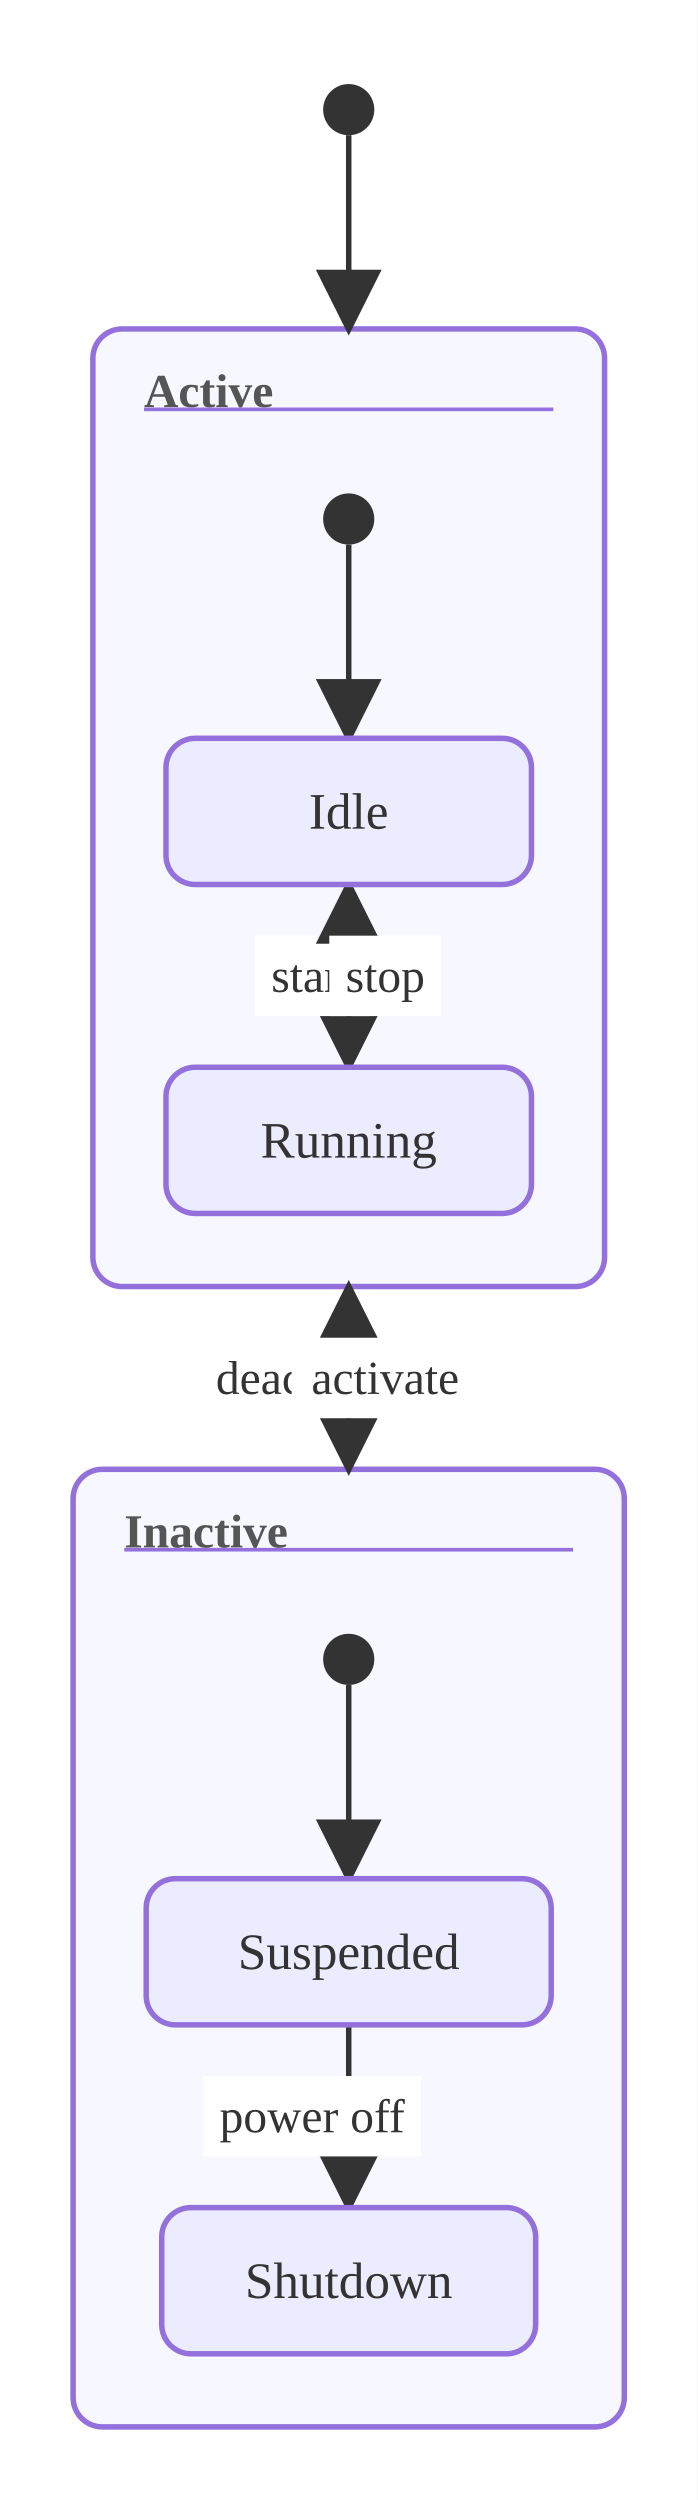
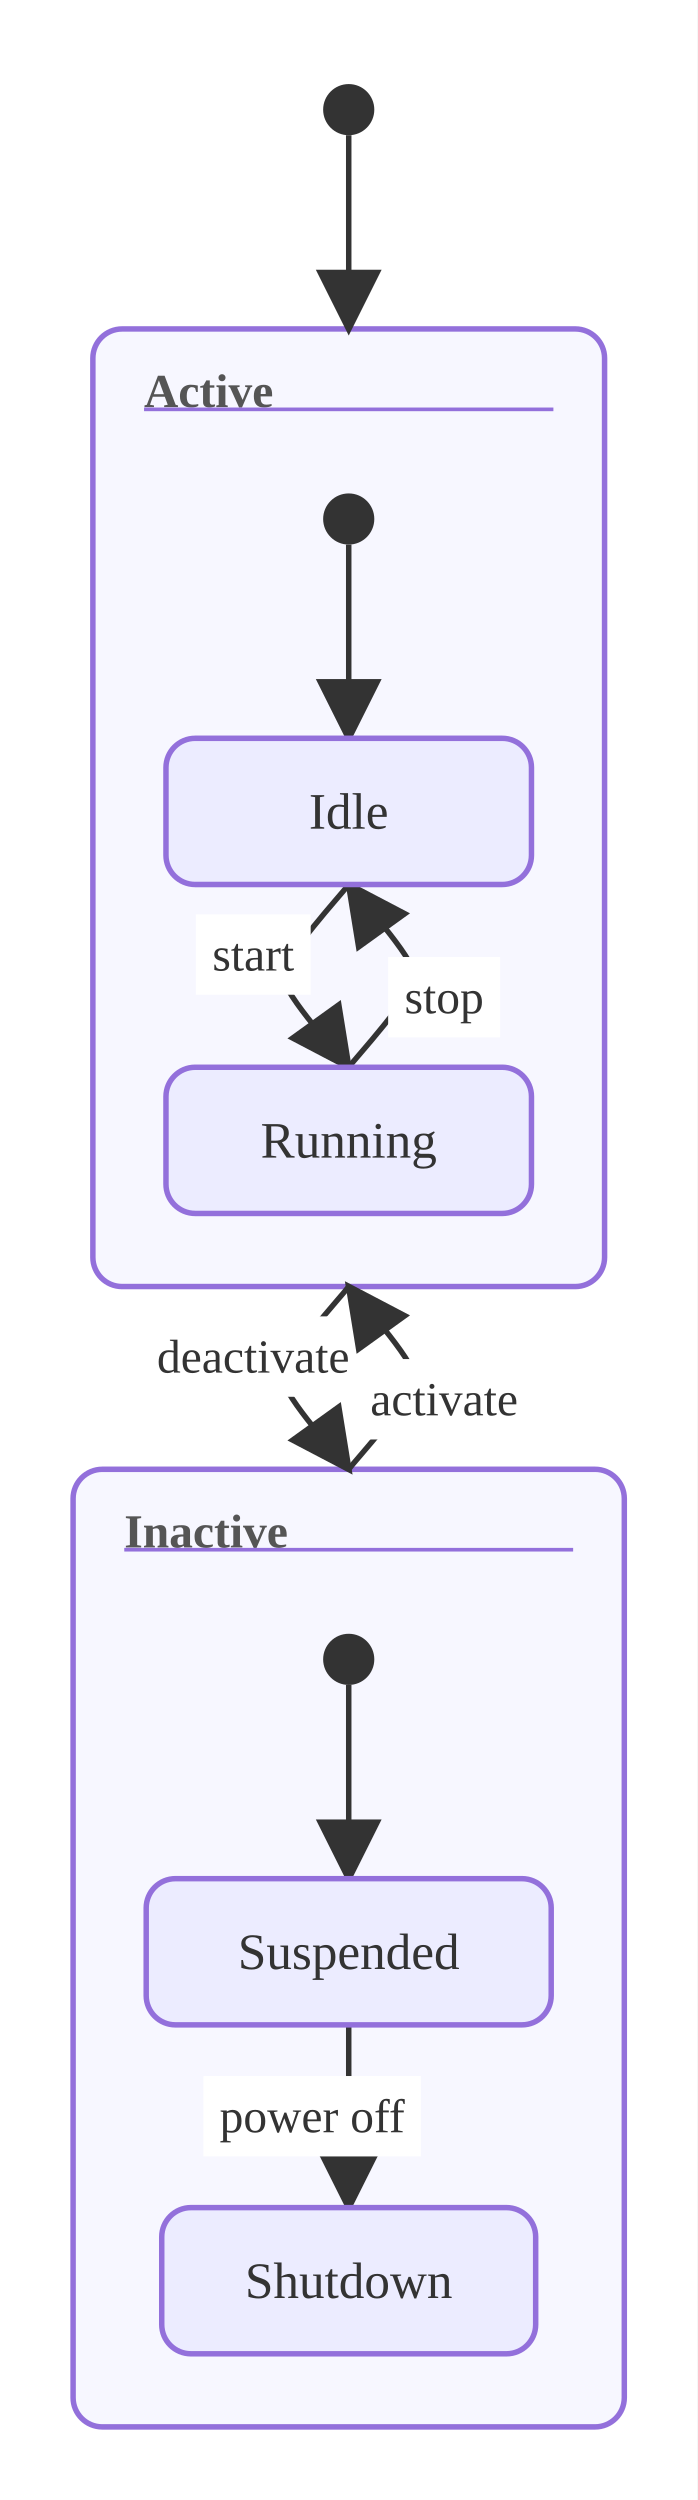
<svg xmlns="http://www.w3.org/2000/svg" viewBox="0.00 0.00 190.81 684.00">
  <defs>
    <marker id="state-arrow" viewBox="0 0 10 10" refX="9.00" refY="5.00" markerWidth="12.00" markerHeight="12.00" orient="auto">
      <polygon points="0,0 10,5 0,10" style="fill:#333" />
    </marker>
  </defs>
  <rect x="0.00" y="0.00" width="190.81" height="684.00" style="fill:#fff;stroke:none" />
  <rect x="25.41" y="90.00" width="140.00" height="262.00" rx="8.00" ry="8.00" style="fill:#f7f7ff;stroke:#9370DB;stroke-width:1.5" />
  <text x="39.41" y="107.00" text-anchor="start" dominant-baseline="central" style="fill:#555;font-size:13px;font-weight:bold">Active</text>
  <line x1="39.41" y1="112.00" x2="151.41" y2="112.00" style="stroke:#9370DB;stroke-width:1" />
  <rect x="20.00" y="402.00" width="150.81" height="262.00" rx="8.00" ry="8.00" style="fill:#f7f7ff;stroke:#9370DB;stroke-width:1.5" />
  <text x="34.00" y="419.00" text-anchor="start" dominant-baseline="central" style="fill:#555;font-size:13px;font-weight:bold">Inactive</text>
  <line x1="34.00" y1="424.00" x2="156.81" y2="424.00" style="stroke:#9370DB;stroke-width:1" />
-   <line x1="95.41" y1="352.00" x2="95.41" y2="402.00" style="stroke:#333;stroke-width:1.5;fill:none" marker-end="url(#state-arrow)" />
-   <rect x="52.55" y="366.00" width="65.72" height="22.00" style="fill:#fff;stroke:none" />
-   <text x="85.41" y="377.00" text-anchor="middle" dominant-baseline="central" style="fill:#333;font-size:13px">deactivate</text>
-   <line x1="95.41" y1="242.00" x2="95.41" y2="292.00" style="stroke:#333;stroke-width:1.5;fill:none" marker-end="url(#state-arrow)" />
-   <rect x="69.70" y="256.00" width="31.41" height="22.00" style="fill:#fff;stroke:none" />
-   <text x="85.41" y="267.00" text-anchor="middle" dominant-baseline="central" style="fill:#333;font-size:13px">start</text>
-   <line x1="95.41" y1="402.00" x2="95.41" y2="352.00" style="stroke:#333;stroke-width:1.5;fill:none" marker-end="url(#state-arrow)" />
-   <rect x="79.78" y="366.00" width="51.25" height="22.00" style="fill:#fff;stroke:none" />
-   <text x="105.41" y="377.00" text-anchor="middle" dominant-baseline="central" style="fill:#333;font-size:13px">activate</text>
-   <line x1="95.41" y1="292.00" x2="95.41" y2="242.00" style="stroke:#333;stroke-width:1.5;fill:none" marker-end="url(#state-arrow)" />
-   <rect x="90.09" y="256.00" width="30.64" height="22.00" style="fill:#fff;stroke:none" />
-   <text x="105.41" y="267.00" text-anchor="middle" dominant-baseline="central" style="fill:#333;font-size:13px">stop</text>
+   <path d="M95.41,352.00 C93.61,354.50 77.41,372.00 77.41,377.00 C77.41,382.00 93.61,399.50 95.41,402.00" style="stroke:#333;stroke-width:1.5;fill:none" marker-end="url(#state-arrow)" />
+   <rect x="36.43" y="360.16" width="65.72" height="22.00" style="fill:#fff;stroke:none" />
+   <text x="69.29" y="371.16" text-anchor="middle" dominant-baseline="central" style="fill:#333;font-size:13px">deactivate</text>
+   <path d="M95.41,242.00 C93.61,244.50 77.41,262.00 77.41,267.00 C77.41,272.00 93.61,289.50 95.41,292.00" style="stroke:#333;stroke-width:1.5;fill:none" marker-end="url(#state-arrow)" />
+   <rect x="53.59" y="250.16" width="31.41" height="22.00" style="fill:#fff;stroke:none" />
+   <text x="69.29" y="261.16" text-anchor="middle" dominant-baseline="central" style="fill:#333;font-size:13px">start</text>
+   <path d="M95.41,402.00 C97.21,399.50 113.41,382.00 113.41,377.00 C113.41,372.00 97.21,354.50 95.41,352.00" style="stroke:#333;stroke-width:1.5;fill:none" marker-end="url(#state-arrow)" />
+   <rect x="95.90" y="371.84" width="51.25" height="22.00" style="fill:#fff;stroke:none" />
+   <text x="121.52" y="382.84" text-anchor="middle" dominant-baseline="central" style="fill:#333;font-size:13px">activate</text>
+   <path d="M95.41,292.00 C97.21,289.50 113.41,272.00 113.41,267.00 C113.41,262.00 97.21,244.50 95.41,242.00" style="stroke:#333;stroke-width:1.5;fill:none" marker-end="url(#state-arrow)" />
+   <rect x="106.20" y="261.84" width="30.64" height="22.00" style="fill:#fff;stroke:none" />
+   <text x="121.52" y="272.84" text-anchor="middle" dominant-baseline="central" style="fill:#333;font-size:13px">stop</text>
  <line x1="95.41" y1="554.00" x2="95.41" y2="604.00" style="stroke:#333;stroke-width:1.5;fill:none" marker-end="url(#state-arrow)" />
  <rect x="55.66" y="568.00" width="59.48" height="22.00" style="fill:#fff;stroke:none" />
  <text x="85.41" y="579.00" text-anchor="middle" dominant-baseline="central" style="fill:#333;font-size:13px">power off</text>
  <line x1="95.41" y1="149.00" x2="95.41" y2="202.00" style="stroke:#333;stroke-width:1.5;fill:none" marker-end="url(#state-arrow)" />
  <line x1="95.41" y1="461.00" x2="95.41" y2="514.00" style="stroke:#333;stroke-width:1.5;fill:none" marker-end="url(#state-arrow)" />
  <line x1="95.41" y1="37.00" x2="95.41" y2="90.00" style="stroke:#333;stroke-width:1.5;fill:none" marker-end="url(#state-arrow)" />
  <rect x="45.41" y="202.00" width="100.00" height="40.00" rx="8.00" ry="8.00" style="fill:#ECECFF;stroke:#9370DB;stroke-width:1.5" />
  <text x="95.41" y="222.00" text-anchor="middle" dominant-baseline="central" style="fill:#333;font-size:14px">Idle</text>
  <rect x="45.41" y="292.00" width="100.00" height="40.00" rx="8.00" ry="8.00" style="fill:#ECECFF;stroke:#9370DB;stroke-width:1.5" />
  <text x="95.41" y="312.00" text-anchor="middle" dominant-baseline="central" style="fill:#333;font-size:14px">Running</text>
  <rect x="40.00" y="514.00" width="110.81" height="40.00" rx="8.00" ry="8.00" style="fill:#ECECFF;stroke:#9370DB;stroke-width:1.5" />
  <text x="95.41" y="534.00" text-anchor="middle" dominant-baseline="central" style="fill:#333;font-size:14px">Suspended</text>
  <rect x="44.25" y="604.00" width="102.31" height="40.00" rx="8.00" ry="8.00" style="fill:#ECECFF;stroke:#9370DB;stroke-width:1.5" />
  <text x="95.41" y="624.00" text-anchor="middle" dominant-baseline="central" style="fill:#333;font-size:14px">Shutdown</text>
  <circle cx="95.41" cy="142.00" r="7.00" style="fill:#333;stroke:none" />
  <circle cx="95.41" cy="454.00" r="7.00" style="fill:#333;stroke:none" />
  <circle cx="95.41" cy="30.00" r="7.00" style="fill:#333;stroke:none" />
</svg>
